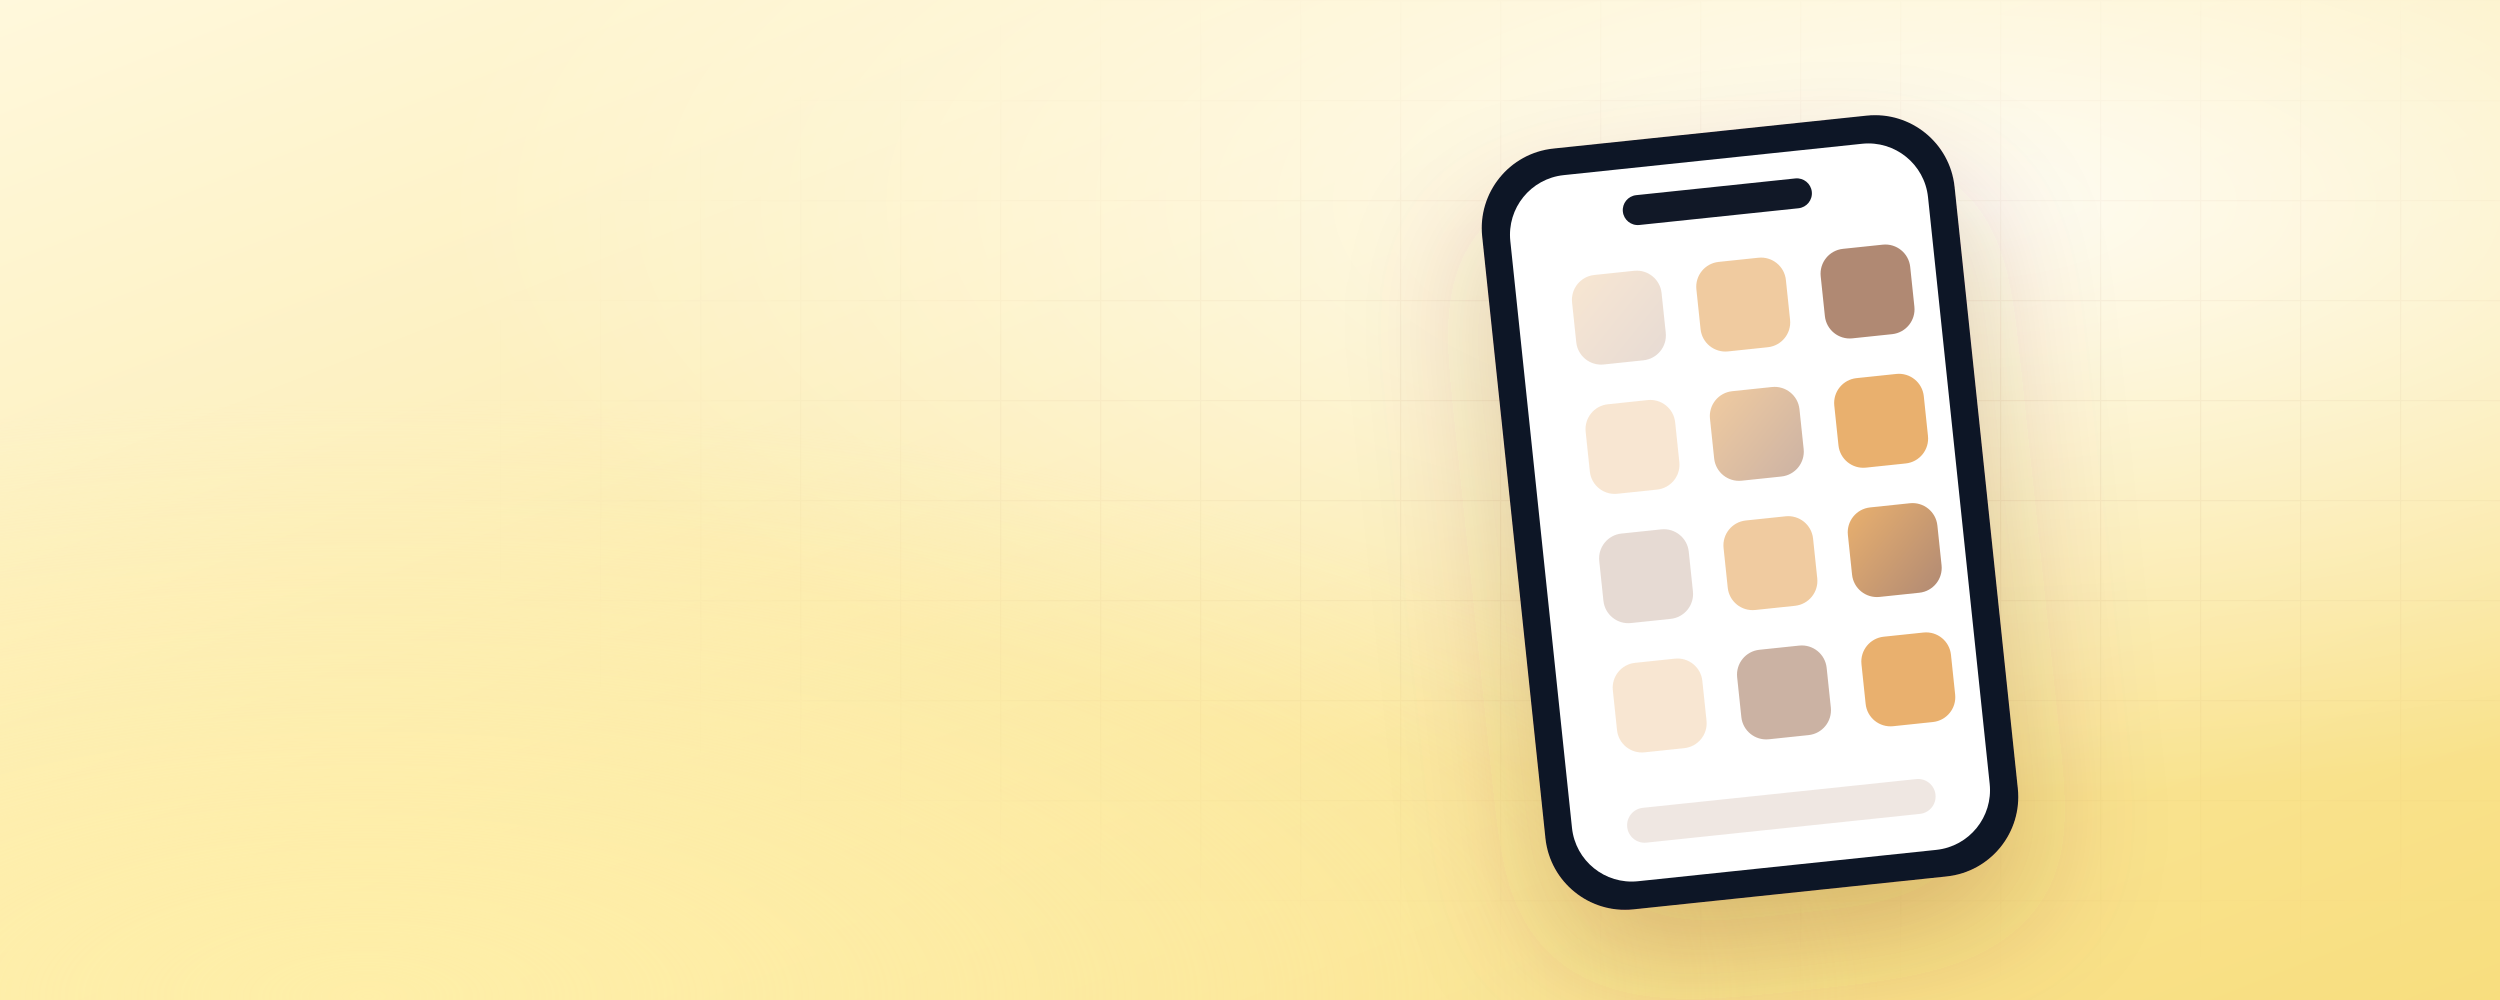
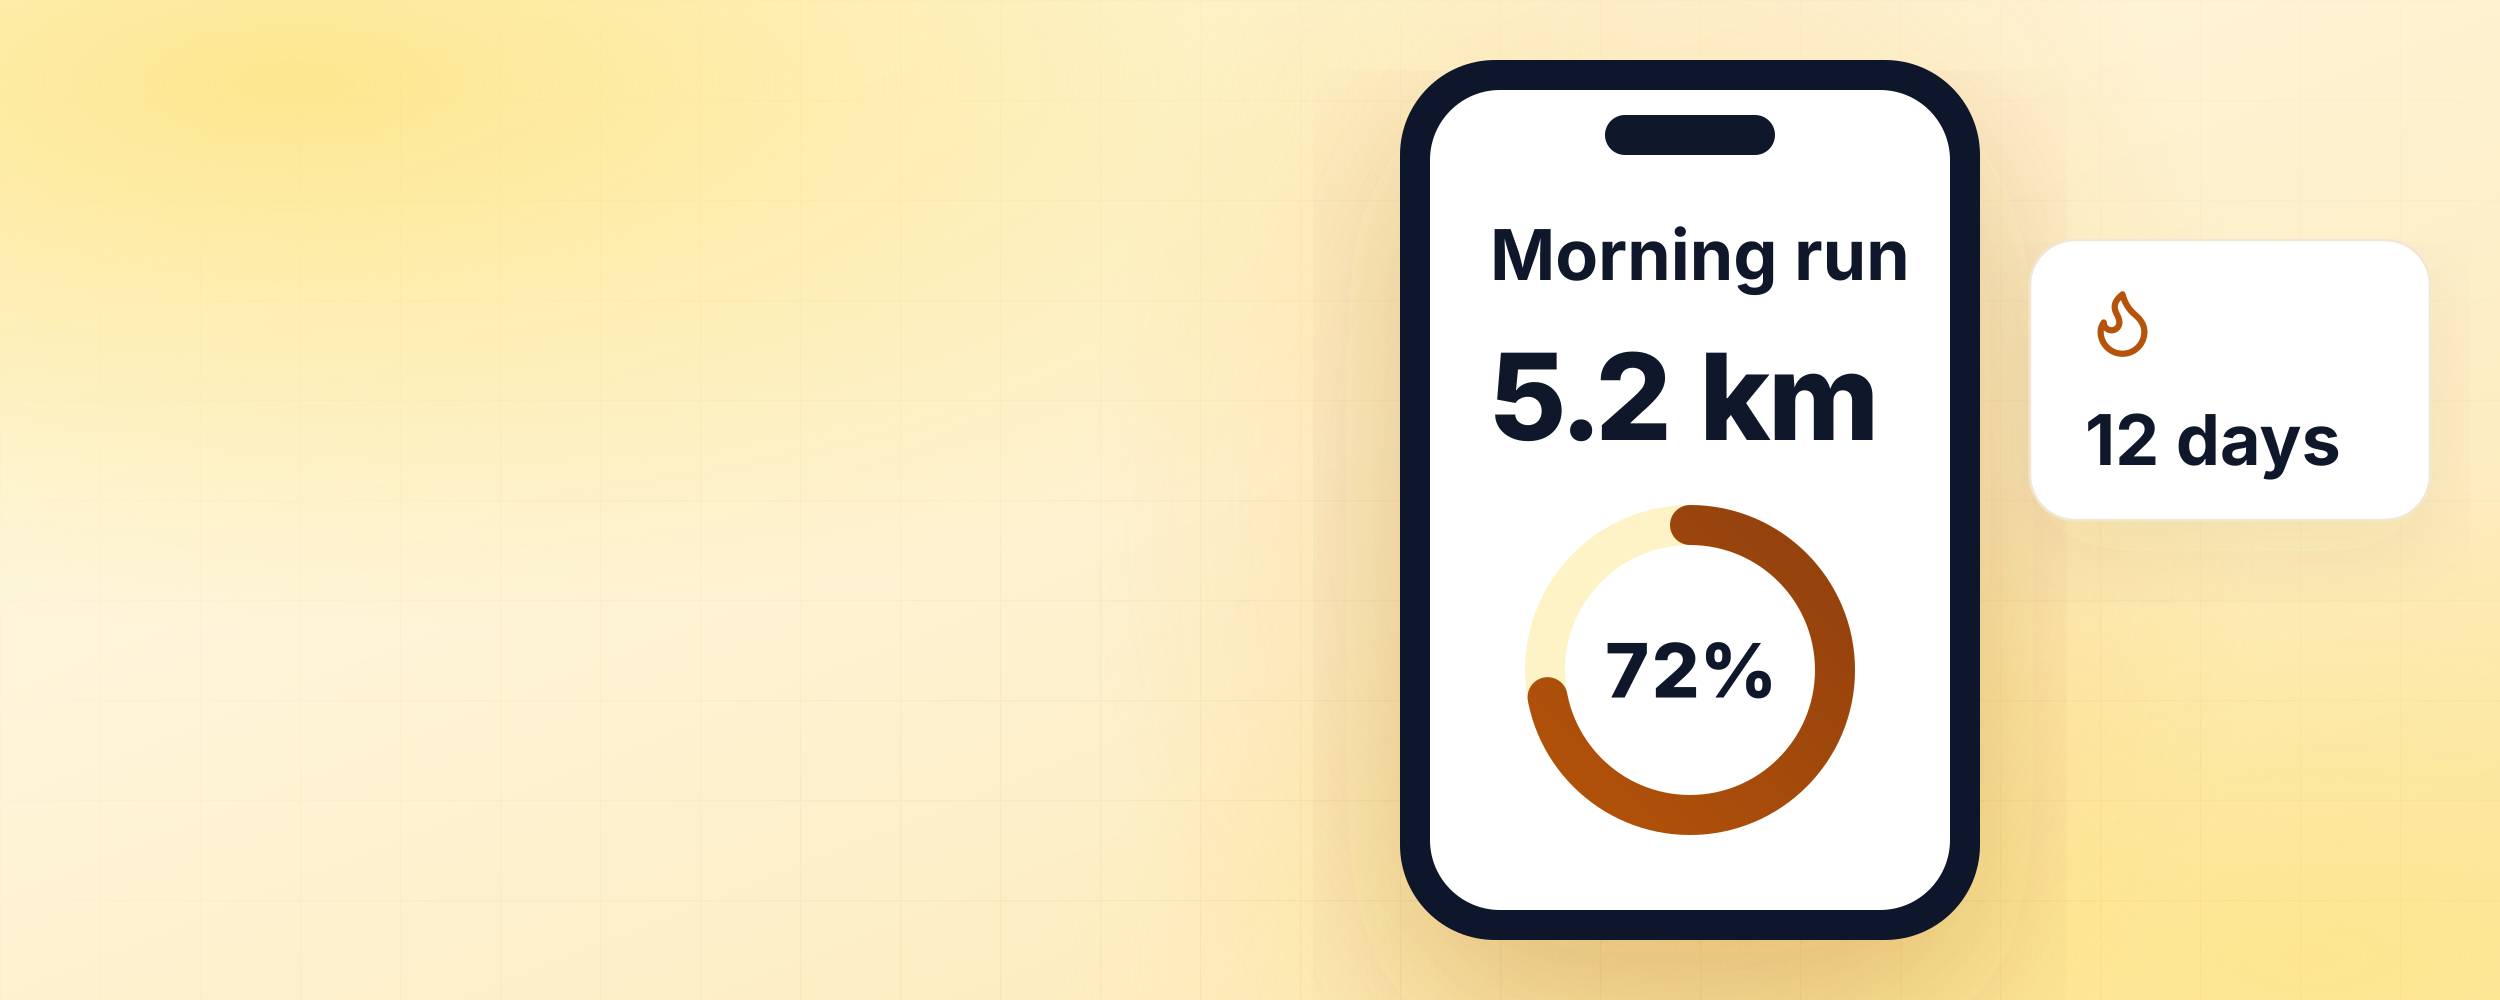
- <svg xmlns="http://www.w3.org/2000/svg" viewBox="0 0 1000 400" width="1000" height="400" role="img">
+ <svg xmlns="http://www.w3.org/2000/svg" xmlns:xlink="http://www.w3.org/1999/xlink" viewBox="0 0 1000 400" width="1000" height="400" role="img">
  <defs>
    <linearGradient id="bg" x1="0" y1="0" x2="1" y2="1">
-       <stop offset="0" stop-color="#FFF8DC" />
-       <stop offset="1" stop-color="#F8DE7E" />
+       <stop offset="0" stop-color="#FFFCF0" />
+       <stop offset="1" stop-color="#FCE7B0" />
    </linearGradient>
-     <radialGradient id="glA" cx=".78" cy=".2" r=".6">
-       <stop offset="0" stop-color="#FFFFFF" stop-opacity=".85" />
-       <stop offset="1" stop-color="#FFFFFF" stop-opacity="0" />
+     <radialGradient id="glowA" cx="0.12" cy="0.08" r="0.55">
+       <stop offset="0" stop-color="#FDE68A" stop-opacity="0.95" />
+       <stop offset="1" stop-color="#FDE68A" stop-opacity="0" />
    </radialGradient>
-     <radialGradient id="glB" cx=".15" cy="1" r=".6">
-       <stop offset="0" stop-color="#FFEFA8" stop-opacity=".9" />
-       <stop offset="1" stop-color="#FFEFA8" stop-opacity="0" />
+     <radialGradient id="glowB" cx="0.92" cy="0.96" r="0.5">
+       <stop offset="0" stop-color="#FDE68A" stop-opacity="0.85" />
+       <stop offset="1" stop-color="#FDE68A" stop-opacity="0" />
    </radialGradient>
+     <linearGradient id="gAcc" x1="0" y1="0" x2="1" y2="1">
+       <stop offset="0" stop-color="#B45309" />
+       <stop offset="1" stop-color="#92400E" />
+     </linearGradient>
+     <linearGradient id="gStroke" x1="0" y1="0" x2="1" y2="0">
+       <stop offset="0" stop-color="#FCD34D" />
+       <stop offset="1" stop-color="#FBBF24" />
+     </linearGradient>
    <pattern id="grid" width="40" height="40" patternUnits="userSpaceOnUse">
-       <path d="M40 0H0V40" fill="none" stroke="#78350F" stroke-opacity=".07" stroke-width="1" />
+       <path d="M40 0H0V40" fill="none" stroke="#B45309" stroke-opacity="0.07" stroke-width="1" />
    </pattern>
-     <radialGradient id="gm" cx=".72" cy=".45" r=".55">
-       <stop offset="0" stop-color="#fff" />
-       <stop offset="1" stop-color="#000" />
+     <radialGradient id="fade" cx="0.5" cy="0.45" r="0.65">
+       <stop offset="0" stop-color="#fff" stop-opacity="1" />
+       <stop offset="1" stop-color="#fff" stop-opacity="0" />
    </radialGradient>
-     <mask id="fade">
-       <rect width="1000" height="400" fill="url(#gm)" />
+     <mask id="gridMask">
+       <rect width="1200" height="800" fill="url(#fade)" />
    </mask>
-     <filter id="e1" x="-20%" y="-20%" width="140%" height="160%">
-       <feDropShadow dx="0" dy="2" stdDeviation="2" flood-color="#78350F" flood-opacity=".10" />
-       <feDropShadow dx="0" dy="14" stdDeviation="18" flood-color="#78350F" flood-opacity=".16" />
+     <filter id="e1" x="-10%" y="-10%" width="120%" height="140%">
+       <feDropShadow dx="0" dy="1" stdDeviation="1.2" flood-color="#0F172A" flood-opacity="0.07" />
+       <feDropShadow dx="0" dy="12" stdDeviation="18" flood-color="#78350F" flood-opacity="0.08" />
    </filter>
-     <filter id="e2" x="-30%" y="-30%" width="160%" height="180%">
-       <feDropShadow dx="0" dy="3" stdDeviation="3" flood-color="#78350F" flood-opacity=".12" />
-       <feDropShadow dx="0" dy="24" stdDeviation="26" flood-color="#78350F" flood-opacity=".24" />
+     <filter id="e2" x="-15%" y="-15%" width="130%" height="160%">
+       <feDropShadow dx="0" dy="2" stdDeviation="3" flood-color="#0F172A" flood-opacity="0.10" />
+       <feDropShadow dx="0" dy="28" stdDeviation="34" flood-color="#78350F" flood-opacity="0.20" />
    </filter>
-     <linearGradient id="acc" x1="0" y1="0" x2="1" y2="1">
-       <stop offset="0" stop-color="#D97706" />
-       <stop offset="1" stop-color="#78350F" />
-     </linearGradient>
+     <radialGradient id="spot" cx="0.5" cy="0.5" r="0.5">
+       <stop offset="0" stop-color="#F59E0B" stop-opacity="0.24" />
+       <stop offset="1" stop-color="#F59E0B" stop-opacity="0" />
+     </radialGradient>
+     <path id="g700_M" d="M135 0V1490H603L845 806Q860 759 879.0 683.0Q898 607 918.5 519.5Q939 432 956 351Q973 431 993.0 518.5Q1013 606 1032.0 682.0Q1051 758 1066 806L1304 1490H1774V0H1467V703Q1467 759 1469.5 846.0Q1472 933 1474.5 1033.0Q1477 1133 1478 1227Q1453 1127 1425.5 1026.0Q1398 925 1373.0 840.5Q1348 756 1330 703L1083 0H826L575 703Q558 754 533.5 836.0Q509 918 481.0 1016.5Q453 1115 427 1215Q429 1125 431.5 1027.5Q434 930 436.0 844.5Q438 759 438 703V0Z" />
+     <path id="g700_o" d="M628 -22Q460 -22 337.0 50.5Q214 123 147.5 252.5Q81 382 81 554Q81 727 147.5 857.0Q214 987 337.0 1059.5Q460 1132 628 1132Q796 1132 919.0 1059.5Q1042 987 1108.5 857.0Q1175 727 1175 554Q1175 382 1108.5 252.5Q1042 123 919.0 50.5Q796 -22 628 -22ZM628 214Q748 214 809.0 311.0Q870 408 870 555Q870 703 809.0 799.5Q748 896 628 896Q508 896 447.5 799.5Q387 703 387 555Q387 408 447.5 311.0Q508 214 628 214Z" />
+     <path id="g700_r" d="M128 0V1118H418V923H430Q461 1026 533.5 1079.5Q606 1133 700 1133Q751 1133 797 1123V855Q777 861 738.5 865.5Q700 870 667 870Q563 870 495.5 805.0Q428 740 428 636V0Z" />
+     <path id="g700_n" d="M428 647V0H128V1118H411L415 887Q462 1004 548.0 1068.0Q634 1132 763 1132Q937 1132 1042.0 1020.0Q1147 908 1147 711V0H847V659Q847 763 793.5 822.0Q740 881 645 881Q549 881 488.5 819.5Q428 758 428 647Z" />
+     <path id="g700_i" d="M128 0V1118H428V0ZM278 1264Q210 1264 162.0 1309.0Q114 1354 114 1418Q114 1482 162.0 1527.0Q210 1572 278 1572Q346 1572 394.5 1527.0Q443 1482 443 1418Q443 1354 394.5 1309.0Q346 1264 278 1264Z" />
+     <path id="g700_g" d="M625 -442Q415 -442 287.0 -365.0Q159 -288 122 -168L380 -96Q401 -143 457.5 -183.5Q514 -224 623 -224Q737 -224 803.0 -171.5Q869 -119 869 -8V198H846Q815 130 743.5 73.0Q672 16 536 16Q410 16 307.0 75.0Q204 134 142.5 255.0Q81 376 81 561Q81 750 143.5 877.0Q206 1004 309.5 1068.0Q413 1132 537 1132Q631 1132 695.0 1100.0Q759 1068 798.5 1021.0Q838 974 858 930H871V1118H1166V9Q1166 -142 1096.5 -242.5Q1027 -343 904.5 -392.5Q782 -442 625 -442ZM630 244Q745 244 807.5 328.5Q870 413 870 563Q870 712 808.0 802.0Q746 892 630 892Q512 892 450.5 799.5Q389 707 389 563Q389 416 451.0 330.0Q513 244 630 244Z" />
+     <path id="g700_u" d="M513 -14Q339 -14 233.5 98.0Q128 210 128 407V1118H428V459Q428 355 482.0 296.0Q536 237 630 237Q726 237 786.5 298.5Q847 360 847 471V1118H1148V0H864L860 232Q813 113 726.5 49.5Q640 -14 513 -14Z" />
+     <path id="g800_five_tf" d="M650 -20Q487 -20 361.0 38.5Q235 97 162.5 199.5Q90 302 87 435H431Q433 353 497.0 303.0Q561 253 650 253Q752 253 817.0 319.0Q882 385 882 494Q882 603 816.0 670.5Q750 738 647 738Q581 738 523.0 709.0Q465 680 435 631L122 690L187 1490H1137V1204H478L444 850H452Q490 910 572.0 949.5Q654 989 758 989Q892 989 997.0 927.0Q1102 865 1162.5 755.0Q1223 645 1223 503Q1223 350 1151.5 232.0Q1080 114 951.0 47.0Q822 -20 650 -20Z" />
+     <path id="g800_period_tf" d="M276 -21Q196 -21 141.5 32.5Q87 86 87 165Q87 245 141.5 298.5Q196 352 276 352Q356 352 410.5 298.5Q465 245 465 165Q465 86 410.5 32.5Q356 -21 276 -21Z" />
+     <path id="g800_two_tf" d="M122 0V253L664 732Q756 816 807.5 882.5Q859 949 859 1034Q859 1127 799.0 1180.0Q739 1233 647 1233Q552 1233 495.0 1177.0Q438 1121 438 1019H102Q102 1170 170.5 1280.0Q239 1390 362.0 1450.0Q485 1510 648 1510Q816 1510 940.5 1453.5Q1065 1397 1133.0 1295.5Q1201 1194 1201 1061Q1201 976 1167.5 893.0Q1134 810 1046.0 708.5Q958 607 797 467L612 295V285H1220V0Z" />
+     <path id="g800_k" d="M115 0V1490H464V714H480L800 1118H1197L798 630L1213 0H810L538 427L464 339V0Z" />
+     <path id="g800_m" d="M115 0V1118H436L452 896Q498 1022 585.5 1077.5Q673 1133 774 1133Q880 1133 950.5 1072.0Q1021 1011 1062 874Q1113 1012 1212.5 1072.5Q1312 1133 1425 1133Q1582 1133 1682.5 1032.0Q1783 931 1783 754V0H1435V675Q1435 760 1390.5 804.0Q1346 848 1277 848Q1203 848 1160.0 799.5Q1117 751 1117 671V0H782V680Q782 757 738.5 802.5Q695 848 626 848Q555 848 509.5 800.0Q464 752 464 664V0Z" />
+     <path id="g800_seven_tf" d="M227 0 830 1195V1204H125V1490H1197V1201L591 0Z" />
+     <path id="g800_percent" d="M506 757Q396 757 320.5 803.5Q245 850 206.5 927.5Q168 1005 168 1096V1174Q168 1267 207.5 1344.0Q247 1421 322.5 1467.5Q398 1514 506 1514Q616 1514 691.5 1467.5Q767 1421 805.5 1344.0Q844 1267 844 1174V1096Q844 1003 805.0 926.0Q766 849 690.5 803.0Q615 757 506 757ZM1601 -25Q1491 -25 1415.5 21.5Q1340 68 1301.5 145.0Q1263 222 1263 314V392Q1263 484 1303.0 561.5Q1343 639 1418.5 685.5Q1494 732 1601 732Q1712 732 1787.5 685.5Q1863 639 1901.5 561.5Q1940 484 1940 392V314Q1940 221 1900.5 144.0Q1861 67 1785.5 21.0Q1710 -25 1601 -25ZM425 0 1449 1490H1672L648 0ZM1601 180Q1665 180 1687.0 222.0Q1709 264 1709 314V392Q1709 440 1688.0 484.5Q1667 529 1601 529Q1539 529 1516.5 484.0Q1494 439 1494 392V314Q1494 264 1517.0 222.0Q1540 180 1601 180ZM506 962Q569 962 591.0 1004.0Q613 1046 613 1096V1174Q613 1223 592.5 1267.0Q572 1311 506 1311Q444 1311 421.5 1266.0Q399 1221 399 1174V1096Q399 1046 421.5 1004.0Q444 962 506 962Z" />
+     <path id="g700_one" d="M749 1490V0H444V1221H434L93 980V1259L422 1490Z" />
+     <path id="g700_two" d="M124 0V220L652 715Q753 814 807.5 887.5Q862 961 862 1051Q862 1151 796.5 1208.5Q731 1266 631 1266Q527 1266 464.5 1204.0Q402 1142 402 1033H110Q110 1178 176.5 1285.5Q243 1393 361.0 1451.5Q479 1510 633 1510Q791 1510 909.0 1453.5Q1027 1397 1092.5 1298.0Q1158 1199 1158 1070Q1158 987 1125.5 906.0Q1093 825 1009.5 724.5Q926 624 773 484L548 262V251H1178V0Z" />
+     <path id="g700_d" d="M537 -19Q408 -19 305.0 47.5Q202 114 141.5 242.5Q81 371 81 557Q81 748 143.0 876.0Q205 1004 308.0 1068.0Q411 1132 535 1132Q630 1132 693.0 1100.0Q756 1068 794.5 1021.0Q833 974 853 930H863V1490H1163V0H868V179H853Q832 134 793.0 88.5Q754 43 691.0 12.0Q628 -19 537 -19ZM629 222Q743 222 806.0 314.0Q869 406 869 558Q869 710 806.5 801.0Q744 892 629 892Q511 892 450.0 798.5Q389 705 389 558Q389 410 450.5 316.0Q512 222 629 222Z" />
+     <path id="g700_a" d="M440 -22Q280 -22 174.0 62.5Q68 147 68 313Q68 438 128.0 509.0Q188 580 284.0 613.0Q380 646 490 656Q634 670 697.5 685.5Q761 701 761 756V761Q761 832 715.5 871.0Q670 910 586 910Q499 910 446.0 872.5Q393 835 375 781L100 827Q143 972 271.5 1052.0Q400 1132 587 1132Q707 1132 815.5 1094.0Q924 1056 992.5 972.5Q1061 889 1061 753V0H777V155H767Q726 77 645.0 27.5Q564 -22 440 -22ZM525 189Q630 189 696.5 250.0Q763 311 763 400V521Q745 508 704.5 498.5Q664 489 619.0 481.5Q574 474 541 470Q458 458 407.0 423.0Q356 388 356 321Q356 256 403.5 222.5Q451 189 525 189Z" />
+     <path id="g700_y" d="M120 -396 189 -170 226 -179Q317 -204 375.0 -175.5Q433 -147 443 -63L451 -3L31 1118H350L538 538Q561 465 577.0 392.5Q593 320 609 246Q627 321 646.5 393.5Q666 466 690 538L886 1118H1201L726 -132Q675 -267 579.5 -346.5Q484 -426 316 -426Q256 -426 204.0 -417.5Q152 -409 120 -396Z" />
+     <path id="g700_s" d="M572 -22Q370 -22 238.5 64.0Q107 150 78 306L357 354Q400 198 581 198Q667 198 716.5 230.5Q766 263 766 313Q766 398 622 428L429 468Q107 534 107 785Q107 946 236.0 1039.0Q365 1132 577 1132Q776 1132 894.0 1051.0Q1012 970 1043 834L777 787Q759 844 711.0 880.5Q663 917 581 917Q507 917 457.0 885.5Q407 854 407 804Q407 762 439.5 732.5Q472 703 551 687L752 647Q1072 582 1072 345Q1072 235 1008.0 152.5Q944 70 831.0 24.0Q718 -22 572 -22Z" />
  </defs>
+   <style>
+ .pulse{transform-box:fill-box;transform-origin:center;animation:pulse 2.4s cubic-bezier(.2,.7,.3,1) infinite}
+ @keyframes pulse{0%{transform:scale(1);opacity:.30}75%{transform:scale(2.1);opacity:0}100%{transform:scale(2.1);opacity:0}}
+ .caret{animation:blink 1.1s steps(1) infinite}
+ @keyframes blink{0%,55%{opacity:1}56%,100%{opacity:0}}
+ .press{transform-box:fill-box;transform-origin:0 0;animation:press 3.2s ease-in-out infinite}
+ @keyframes press{0%,58%,100%{transform:translate(0,0) scale(1)}66%{transform:translate(1.5px,2px) scale(.9)}74%{transform:translate(0,0) scale(1)}}
+ .ripple{transform-box:fill-box;transform-origin:center;opacity:0;animation:ripple 3.2s ease-out infinite}
+ @keyframes ripple{0%,62%{opacity:0;transform:scale(.4)}68%{opacity:.5}100%{opacity:0;transform:scale(2.4)}}
+ .sweep{animation:sweep 4.8s cubic-bezier(.45,0,.2,1) infinite}
+ @keyframes sweep{0%{transform:translateY(-470px);opacity:0}8%{opacity:1}72%{transform:translateY(0);opacity:1}100%{transform:translateY(0);opacity:1}}
+ .ring{transform-box:fill-box;transform-origin:50% 12%;animation:ring 4s ease-in-out infinite}
+ @keyframes ring{0%,70%,100%{transform:rotate(0)}74%{transform:rotate(14deg)}78%{transform:rotate(-12deg)}82%{transform:rotate(8deg)}86%{transform:rotate(-4deg)}90%{transform:rotate(0)}}
+ .glow{animation:glow 2.6s ease-in-out infinite}
+ @keyframes glow{0%,100%{opacity:1}50%{opacity:.45}}
+ .float{animation:float 6s ease-in-out infinite}
+ @keyframes float{0%,100%{transform:translateY(0)}50%{transform:translateY(-6px)}}
+ @media (prefers-reduced-motion: reduce){*{animation:none!important}}
+ </style>
  <rect width="1000" height="400" fill="url(#bg)" />
-   <rect width="1000" height="400" fill="url(#glA)" />
-   <rect width="1000" height="400" fill="url(#glB)" />
-   <rect width="1000" height="400" fill="url(#grid)" mask="url(#fade)" />
-   <g transform="rotate(-6 700 205)">
-     <g filter="url(#e2)">
-       <rect x="605" y="52" width="190" height="306" rx="32" fill="#111827" fill-opacity="1" />
-     </g>
-     <rect x="616" y="63" width="168" height="284" rx="24" fill="#fff" fill-opacity="1" />
-     <rect x="662" y="74" width="76" height="12" rx="6" fill="#111827" fill-opacity="1" />
-     <rect x="638" y="104" width="36" height="36" rx="10" fill="url(#acc)" fill-opacity="0.18" />
-     <rect x="688" y="104" width="36" height="36" rx="10" fill="#D97706" fill-opacity="0.38" />
-     <rect x="738" y="104" width="36" height="36" rx="10" fill="#78350F" fill-opacity="0.58" />
-     <rect x="638" y="156" width="36" height="36" rx="10" fill="#D97706" fill-opacity="0.18" />
-     <rect x="688" y="156" width="36" height="36" rx="10" fill="url(#acc)" fill-opacity="0.38" />
-     <rect x="738" y="156" width="36" height="36" rx="10" fill="#D97706" fill-opacity="0.58" />
-     <rect x="638" y="208" width="36" height="36" rx="10" fill="#78350F" fill-opacity="0.18" />
-     <rect x="688" y="208" width="36" height="36" rx="10" fill="#D97706" fill-opacity="0.38" />
-     <rect x="738" y="208" width="36" height="36" rx="10" fill="url(#acc)" fill-opacity="0.58" />
-     <rect x="638" y="260" width="36" height="36" rx="10" fill="#D97706" fill-opacity="0.18" />
-     <rect x="688" y="260" width="36" height="36" rx="10" fill="#78350F" fill-opacity="0.38" />
-     <rect x="738" y="260" width="36" height="36" rx="10" fill="#D97706" fill-opacity="0.58" />
-     <rect x="638" y="318" width="124" height="14" rx="7" fill="#78350F" fill-opacity="0.12" />
+   <rect width="1000" height="400" fill="url(#glowA)" />
+   <rect width="1000" height="400" fill="url(#glowB)" />
+   <rect width="1000" height="400" fill="url(#grid)" mask="url(#gridMask)" />
+   <ellipse cx="670.0" cy="200.0" rx="234.0" ry="323.0" fill="url(#spot)" />
+   <rect x="560" y="24" width="232" height="352" rx="38" fill="#0F172A" stroke="none" stroke-width="1" filter="url(#e2)" />
+   <rect x="572" y="36" width="208" height="328" rx="28" fill="#FFFFFF" />
+   <rect x="642" y="46" width="68" height="16" rx="8" fill="#0F172A" />
+   <g>
+     <use href="#g700_M" xlink:href="#g700_M" transform="translate(596.00 112.00) scale(0.01367 -0.01367)" fill="#0F172A" />
+     <use href="#g700_o" xlink:href="#g700_o" transform="translate(622.09 112.00) scale(0.01367 -0.01367)" fill="#0F172A" />
+     <use href="#g700_r" xlink:href="#g700_r" transform="translate(639.26 112.00) scale(0.01367 -0.01367)" fill="#0F172A" />
+     <use href="#g700_n" xlink:href="#g700_n" transform="translate(650.87 112.00) scale(0.01367 -0.01367)" fill="#0F172A" />
+     <use href="#g700_i" xlink:href="#g700_i" transform="translate(668.30 112.00) scale(0.01367 -0.01367)" fill="#0F172A" />
+     <use href="#g700_n" xlink:href="#g700_n" transform="translate(675.88 112.00) scale(0.01367 -0.01367)" fill="#0F172A" />
+     <use href="#g700_g" xlink:href="#g700_g" transform="translate(693.32 112.00) scale(0.01367 -0.01367)" fill="#0F172A" />
+     <use href="#g700_r" xlink:href="#g700_r" transform="translate(717.64 112.00) scale(0.01367 -0.01367)" fill="#0F172A" />
+     <use href="#g700_u" xlink:href="#g700_u" transform="translate(729.04 112.00) scale(0.01367 -0.01367)" fill="#0F172A" />
+     <use href="#g700_n" xlink:href="#g700_n" transform="translate(746.47 112.00) scale(0.01367 -0.01367)" fill="#0F172A" />
+   </g>
+   <g>
+     <use href="#g800_five_tf" xlink:href="#g800_five_tf" transform="translate(596.00 176.00) scale(0.02344 -0.02344)" fill="#0F172A" />
+     <use href="#g800_period_tf" xlink:href="#g800_period_tf" transform="translate(625.98 176.00) scale(0.02344 -0.02344)" fill="#0F172A" />
+     <use href="#g800_two_tf" xlink:href="#g800_two_tf" transform="translate(637.88 176.00) scale(0.02344 -0.02344)" fill="#0F172A" />
+     <use href="#g800_k" xlink:href="#g800_k" transform="translate(679.75 176.00) scale(0.02344 -0.02344)" fill="#0F172A" />
+     <use href="#g800_m" xlink:href="#g800_m" transform="translate(707.20 176.00) scale(0.02344 -0.02344)" fill="#0F172A" />
+   </g>
+   <circle cx="676" cy="268" r="58" fill="none" stroke="#FEF3C7" stroke-width="16" />
+   <circle cx="676" cy="268" r="58" fill="none" stroke="url(#gAcc)" stroke-width="16" stroke-linecap="round" stroke-dasharray="262.4 999" transform="rotate(-90 676 268)" />
+   <g>
+     <use href="#g800_seven_tf" xlink:href="#g800_seven_tf" transform="translate(641.20 279.00) scale(0.01465 -0.01465)" fill="#0F172A" />
+     <use href="#g800_two_tf" xlink:href="#g800_two_tf" transform="translate(660.56 279.00) scale(0.01465 -0.01465)" fill="#0F172A" />
+     <use href="#g800_percent" xlink:href="#g800_percent" transform="translate(679.93 279.00) scale(0.01465 -0.01465)" fill="#0F172A" />
+   </g>
+   <rect x="812" y="96" width="160" height="112" rx="18" fill="#fff" stroke="#F0E7D2" stroke-width="1" filter="url(#e1)" />
+   <g transform="translate(834 114) scale(1.25)" fill="none" stroke="#B45309" stroke-width="2" stroke-linecap="round" stroke-linejoin="round">
+     <path d="M12 3q1 4 4 6.5t3 5.5a1 1 0 0 1-14 0 5 5 0 0 1 1-3 1 1 0 0 0 5 0c0-2-1.5-3-1.5-5q0-2 2.5-4" />
+   </g>
+   <g>
+     <use href="#g700_one" xlink:href="#g700_one" transform="translate(834.00 186.00) scale(0.01367 -0.01367)" fill="#0F172A" />
+     <use href="#g700_two" xlink:href="#g700_two" transform="translate(846.07 186.00) scale(0.01367 -0.01367)" fill="#0F172A" />
+     <use href="#g700_d" xlink:href="#g700_d" transform="translate(870.34 186.00) scale(0.01367 -0.01367)" fill="#0F172A" />
+     <use href="#g700_a" xlink:href="#g700_a" transform="translate(887.99 186.00) scale(0.01367 -0.01367)" fill="#0F172A" />
+     <use href="#g700_y" xlink:href="#g700_y" transform="translate(903.77 186.00) scale(0.01367 -0.01367)" fill="#0F172A" />
+     <use href="#g700_s" xlink:href="#g700_s" transform="translate(920.62 186.00) scale(0.01367 -0.01367)" fill="#0F172A" />
  </g>
</svg>
